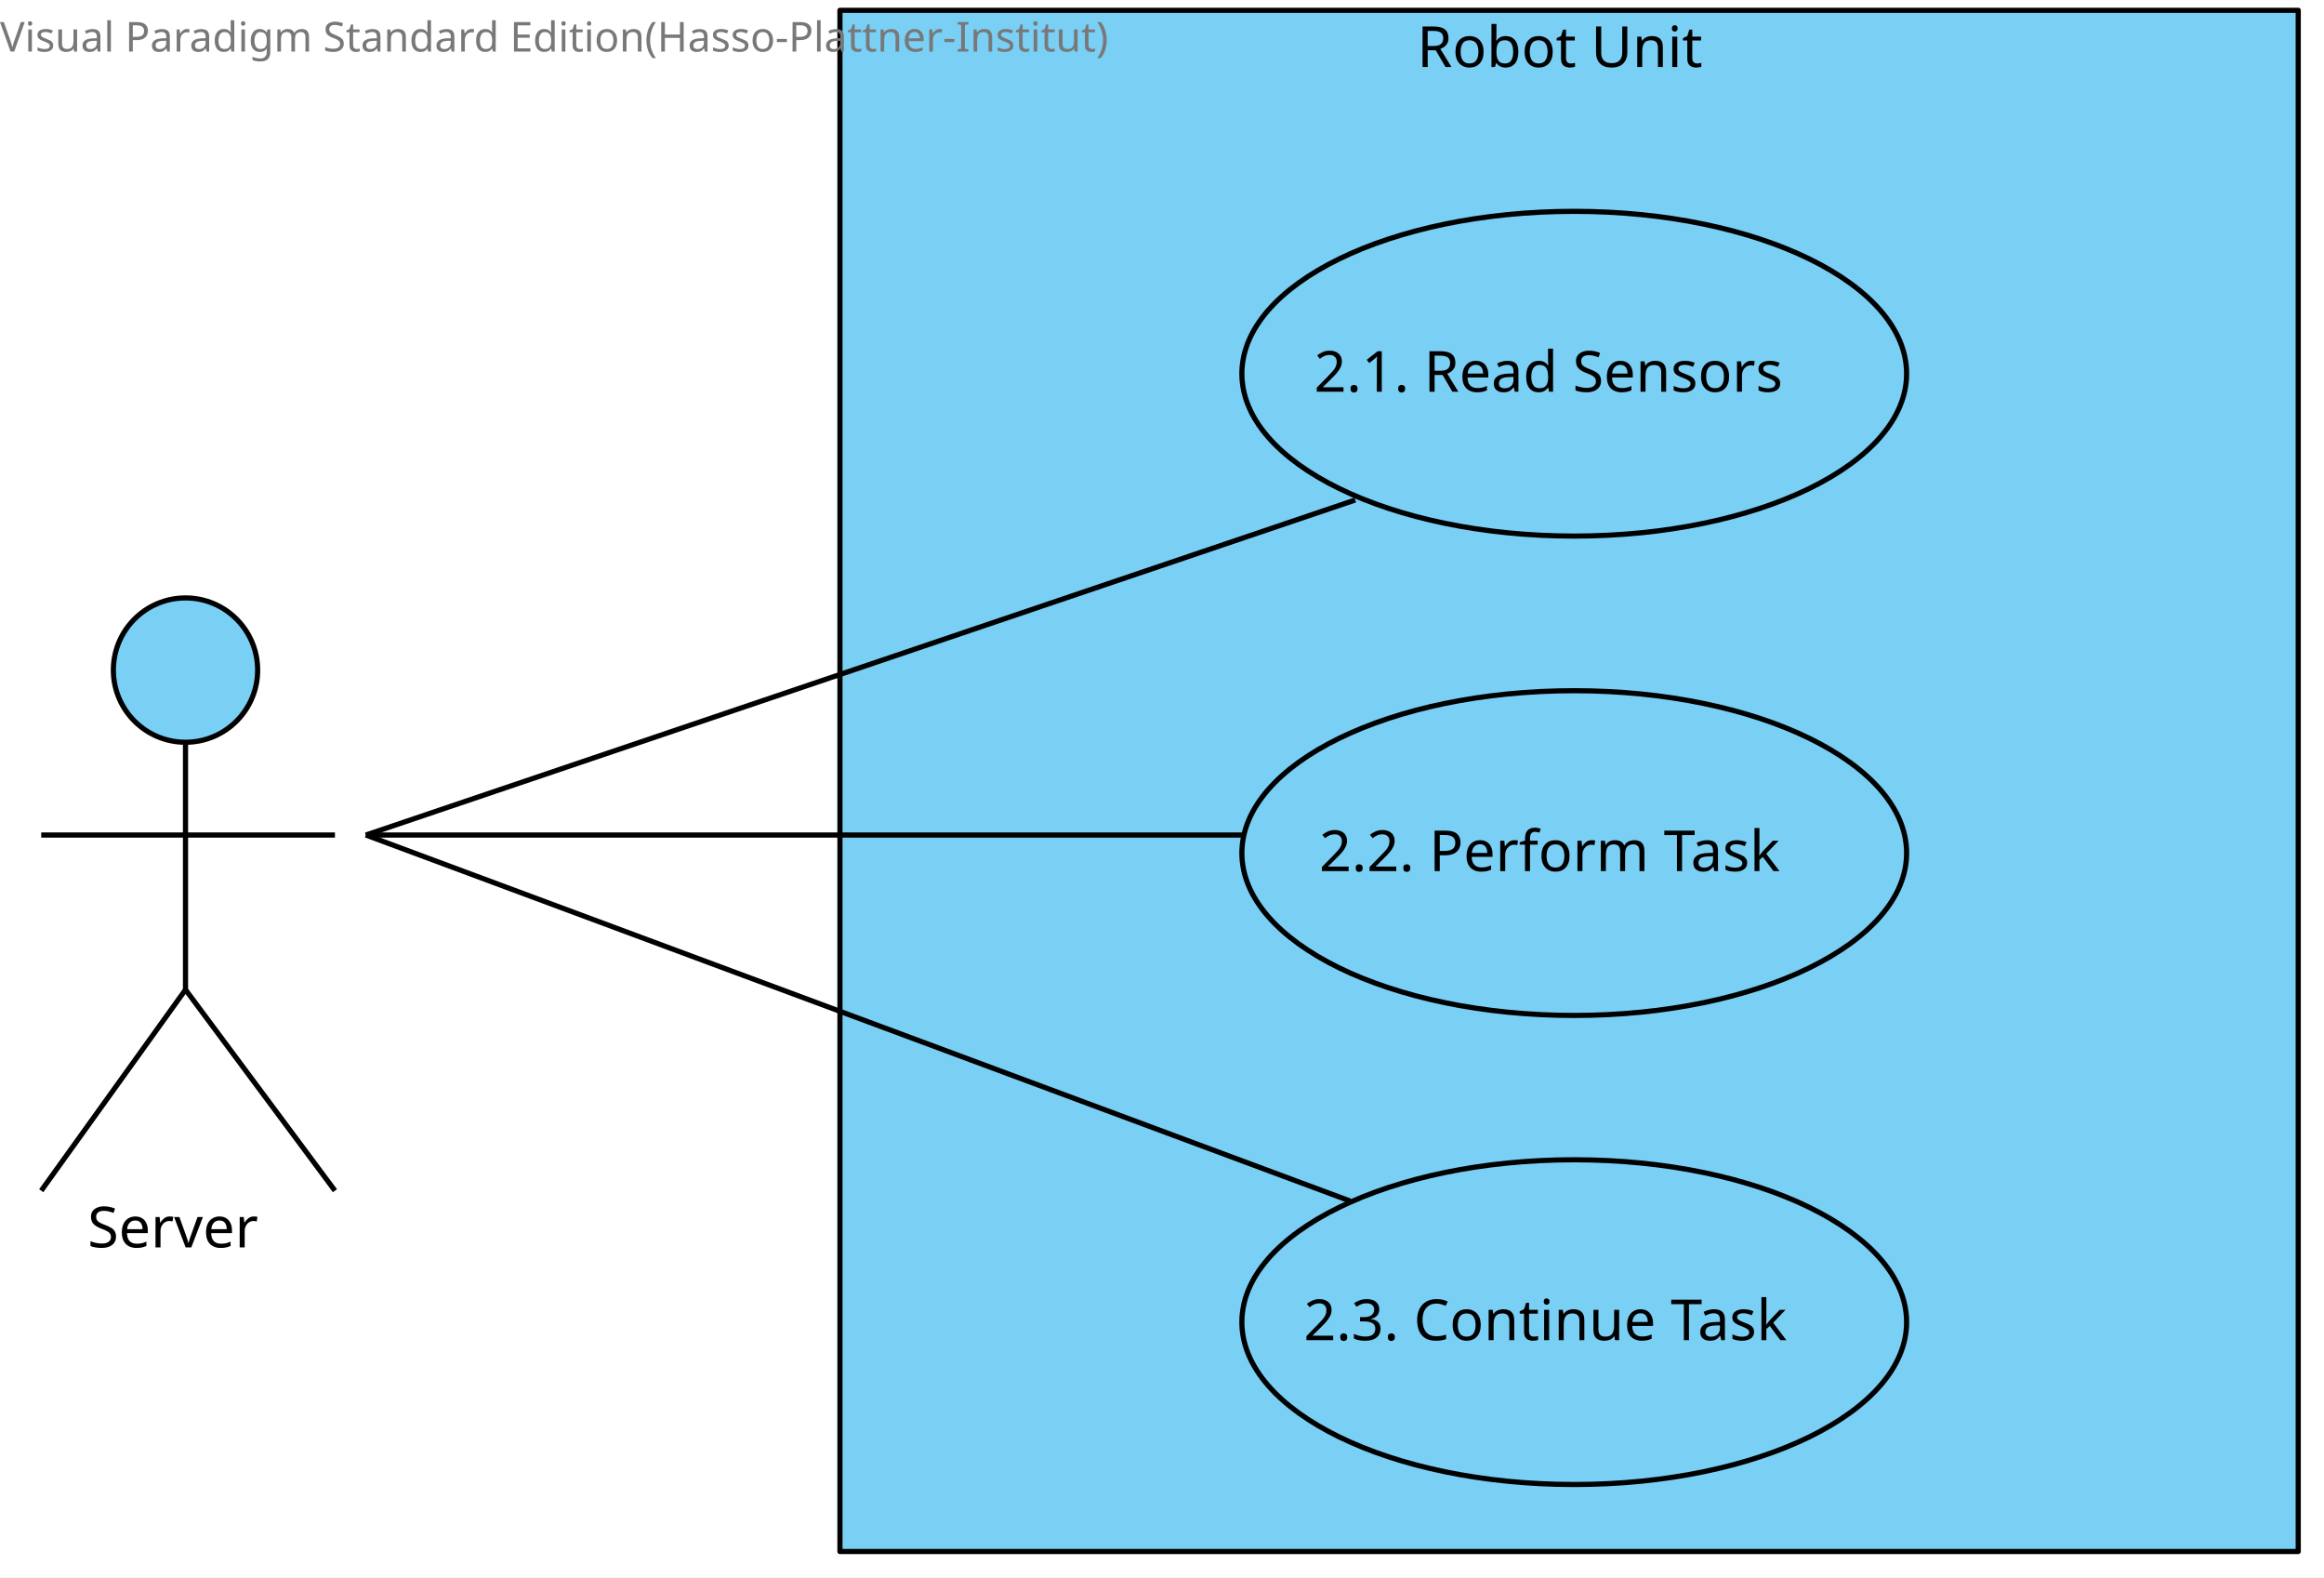
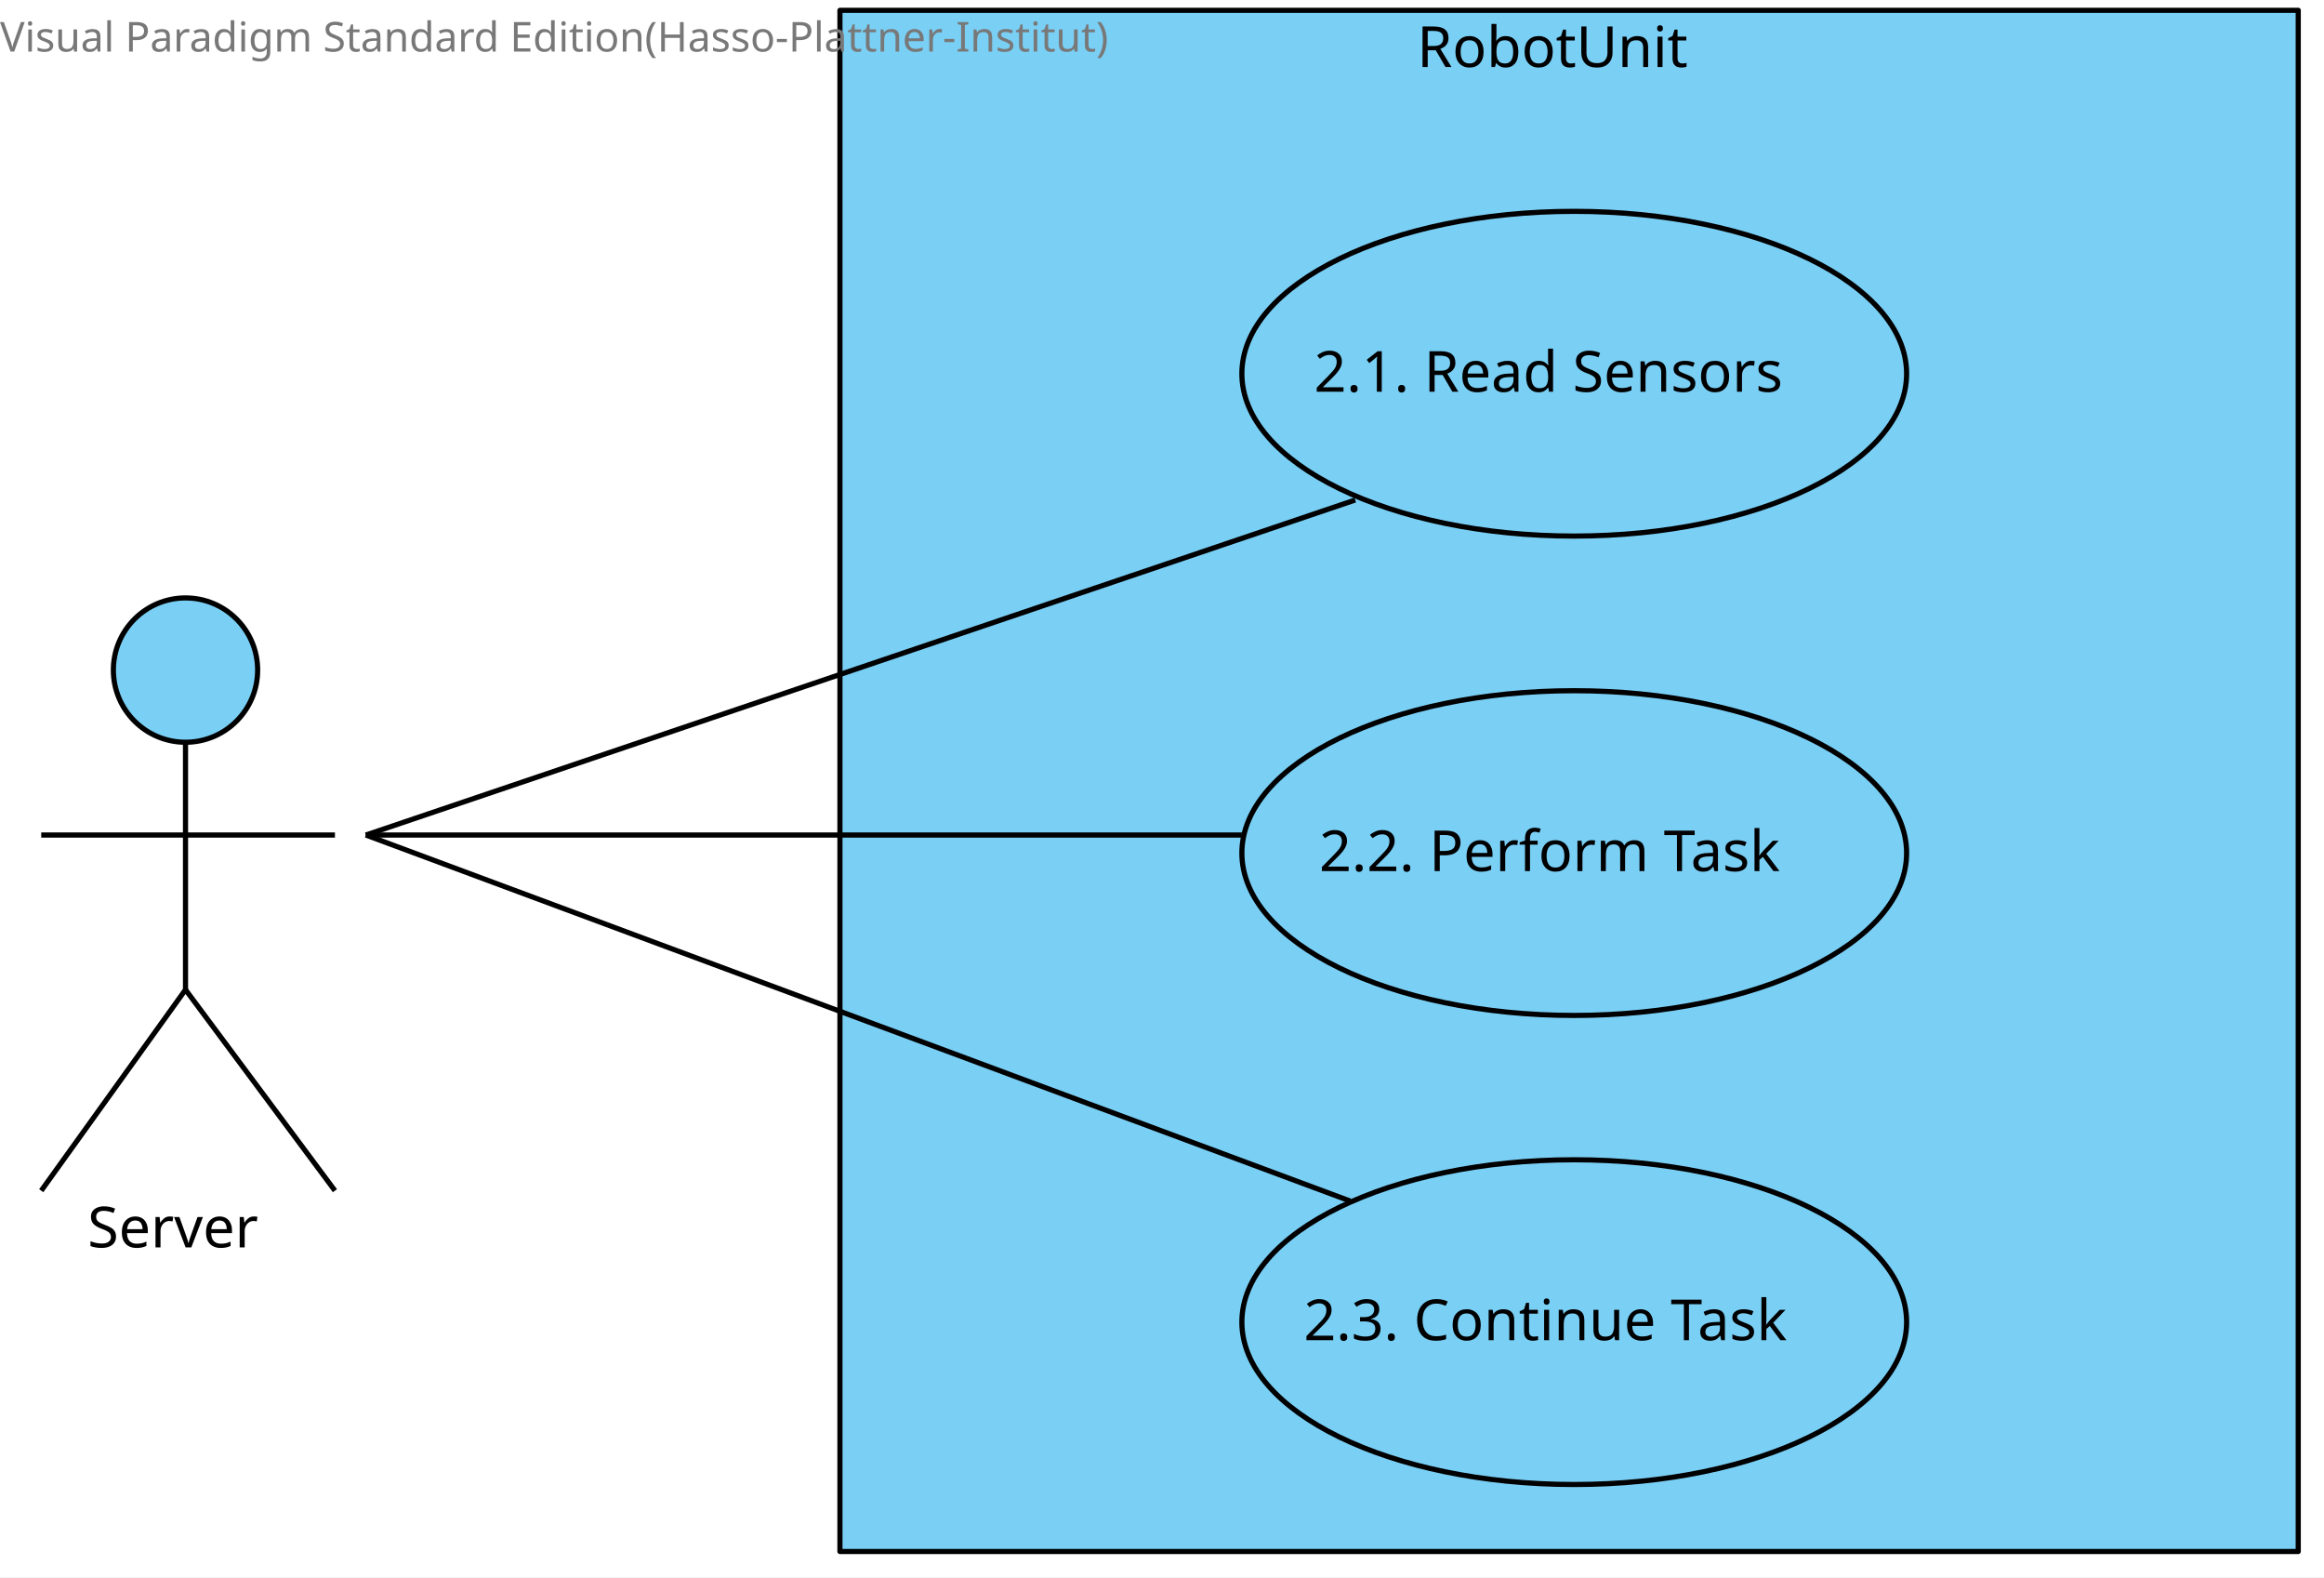
<svg xmlns="http://www.w3.org/2000/svg" fill-opacity="0" color-rendering="auto" color-interpolation="auto" text-rendering="auto" stroke="rgb(0,0,0)" stroke-linecap="square" width="451" stroke-miterlimit="10" shape-rendering="auto" stroke-opacity="0" fill="rgb(0,0,0)" stroke-dasharray="none" font-weight="normal" stroke-width="1" height="306" font-family="'Dialog'" font-style="normal" stroke-linejoin="miter" font-size="12" stroke-dashoffset="0" image-rendering="auto">
  <defs id="genericDefs" />
  <g>
    <defs id="defs1">
      <clipPath clipPathUnits="userSpaceOnUse" id="clipPath1">
        <path d="M-7 -7 L80 -7 L80 126 L-7 126 L-7 -7 Z" />
      </clipPath>
      <clipPath clipPathUnits="userSpaceOnUse" id="clipPath2">
        <path d="M-7 -7 L295 -7 L295 311 L-7 311 L-7 -7 Z" />
      </clipPath>
      <clipPath clipPathUnits="userSpaceOnUse" id="clipPath3">
        <path d="M0 0 L0 300 L284 300 L284 0 Z" />
      </clipPath>
      <clipPath clipPathUnits="userSpaceOnUse" id="clipPath4">
        <path d="M-7 -7 L140 -7 L140 74 L-7 74 L-7 -7 Z" />
      </clipPath>
      <clipPath clipPathUnits="userSpaceOnUse" id="clipPath5">
        <path d="M0 0 L0 63 L129 63 L129 0 Z" />
      </clipPath>
      <clipPath clipPathUnits="userSpaceOnUse" id="clipPath6">
        <path d="M-53 -15 L106 -15 L106 30 L-53 30 L-53 -15 Z" />
      </clipPath>
      <clipPath clipPathUnits="userSpaceOnUse" id="clipPath7">
        <path d="M0 0 L374 0 L374 204 L0 204 L0 0 Z" />
      </clipPath>
      <clipPath clipPathUnits="userSpaceOnUse" id="clipPath8">
        <path d="M0 0 L395 0 L395 275 L0 275 L0 0 Z" />
      </clipPath>
      <clipPath clipPathUnits="userSpaceOnUse" id="clipPath9">
        <path d="M0 0 L396 0 L396 269 L0 269 L0 0 Z" />
      </clipPath>
    </defs>
    <g fill="white" text-rendering="geometricPrecision" fill-opacity="1" stroke-opacity="1" stroke="white">
      <rect x="0" width="451" height="306" y="0" stroke="none" />
    </g>
    <g font-size="11" transform="translate(2,116)" fill-opacity="1" fill="rgb(122,207,245)" text-rendering="geometricPrecision" font-family="sans-serif" stroke="rgb(122,207,245)" stroke-opacity="1">
      <circle r="14" clip-path="url(#clipPath1)" cx="34" cy="14" stroke="none" />
    </g>
    <g stroke-linecap="butt" font-size="11" transform="translate(2,116)" fill-opacity="1" fill="black" text-rendering="geometricPrecision" font-family="sans-serif" stroke-linejoin="round" stroke="black" stroke-opacity="1" stroke-miterlimit="0">
      <circle fill="none" r="14" clip-path="url(#clipPath1)" cx="34" cy="14" />
      <line y2="76" fill="none" x1="34" clip-path="url(#clipPath1)" x2="34" y1="28" />
      <line y2="46" fill="none" x1="6" clip-path="url(#clipPath1)" x2="63" y1="46" />
      <line y2="115" fill="none" x1="34" clip-path="url(#clipPath1)" x2="6" y1="76" />
      <line y2="115" fill="none" x1="34" clip-path="url(#clipPath1)" x2="63" y1="76" />
    </g>
    <g font-size="11" transform="translate(163,2)" fill-opacity="1" fill="rgb(122,207,245)" text-rendering="geometricPrecision" font-family="sans-serif" stroke="rgb(122,207,245)" stroke-opacity="1">
      <rect x="0" width="283" height="299" y="0" clip-path="url(#clipPath2)" stroke="none" />
    </g>
    <g stroke-linecap="butt" font-size="11" transform="translate(163,2)" fill-opacity="1" fill="black" text-rendering="geometricPrecision" font-family="sans-serif" stroke-linejoin="round" stroke="black" stroke-opacity="1" stroke-miterlimit="0">
      <rect fill="none" x="0" width="283" height="299" y="0" clip-path="url(#clipPath2)" />
    </g>
    <g font-size="11" transform="translate(163,2)" fill-opacity="1" fill="black" text-rendering="geometricPrecision" font-family="sans-serif" stroke="black" stroke-opacity="1">
-       <text x="112" xml:space="preserve" y="11" clip-path="url(#clipPath3)" stroke="none">Robot Unit</text>
+       <text x="112" xml:space="preserve" y="11" clip-path="url(#clipPath3)" stroke="none">RobotUnit</text>
    </g>
    <g font-size="11" transform="translate(241,41)" fill-opacity="1" fill="rgb(122,207,245)" text-rendering="geometricPrecision" font-family="sans-serif" stroke="rgb(122,207,245)" stroke-opacity="1">
      <ellipse rx="64.5" ry="31.5" clip-path="url(#clipPath4)" cx="64.5" cy="31.5" stroke="none" />
    </g>
    <g stroke-linecap="butt" font-size="11" transform="translate(241,41)" fill-opacity="1" fill="black" text-rendering="geometricPrecision" font-family="sans-serif" stroke-linejoin="round" stroke="black" stroke-opacity="1" stroke-miterlimit="0">
      <ellipse rx="64.5" fill="none" ry="31.5" clip-path="url(#clipPath4)" cx="64.5" cy="31.5" />
    </g>
    <g font-size="11" transform="translate(241,41)" fill-opacity="1" fill="black" text-rendering="geometricPrecision" font-family="sans-serif" stroke="black" stroke-opacity="1">
      <text x="14" xml:space="preserve" y="35" clip-path="url(#clipPath5)" stroke="none">2.1. Read Sensors</text>
    </g>
    <g font-size="11" transform="translate(241,134)" fill-opacity="1" fill="rgb(122,207,245)" text-rendering="geometricPrecision" font-family="sans-serif" stroke="rgb(122,207,245)" stroke-opacity="1">
      <ellipse rx="64.5" ry="31.5" clip-path="url(#clipPath4)" cx="64.5" cy="31.5" stroke="none" />
    </g>
    <g stroke-linecap="butt" font-size="11" transform="translate(241,134)" fill-opacity="1" fill="black" text-rendering="geometricPrecision" font-family="sans-serif" stroke-linejoin="round" stroke="black" stroke-opacity="1" stroke-miterlimit="0">
      <ellipse rx="64.5" fill="none" ry="31.5" clip-path="url(#clipPath4)" cx="64.5" cy="31.5" />
    </g>
    <g font-size="11" transform="translate(241,134)" fill-opacity="1" fill="black" text-rendering="geometricPrecision" font-family="sans-serif" stroke="black" stroke-opacity="1">
      <text x="15" xml:space="preserve" y="35" clip-path="url(#clipPath5)" stroke="none">2.2. Perform Task</text>
    </g>
    <g font-size="11" transform="translate(241,225)" fill-opacity="1" fill="rgb(122,207,245)" text-rendering="geometricPrecision" font-family="sans-serif" stroke="rgb(122,207,245)" stroke-opacity="1">
      <ellipse rx="64.5" ry="31.5" clip-path="url(#clipPath4)" cx="64.5" cy="31.5" stroke="none" />
    </g>
    <g stroke-linecap="butt" font-size="11" transform="translate(241,225)" fill-opacity="1" fill="black" text-rendering="geometricPrecision" font-family="sans-serif" stroke-linejoin="round" stroke="black" stroke-opacity="1" stroke-miterlimit="0">
      <ellipse rx="64.5" fill="none" ry="31.5" clip-path="url(#clipPath4)" cx="64.5" cy="31.5" />
    </g>
    <g font-size="11" transform="translate(241,225)" fill-opacity="1" fill="black" text-rendering="geometricPrecision" font-family="sans-serif" stroke="black" stroke-opacity="1">
      <text x="12" xml:space="preserve" y="35" clip-path="url(#clipPath5)" stroke="none">2.3. Continue Task</text>
    </g>
    <g font-size="11" transform="translate(10,231)" fill-opacity="1" fill="black" text-rendering="geometricPrecision" font-family="sans-serif" stroke="black" stroke-opacity="1">
      <text x="7" xml:space="preserve" y="11" clip-path="url(#clipPath6)" stroke="none">Server</text>
    </g>
    <g stroke-linecap="butt" font-size="11" transform="translate(-29,62)" fill-opacity="1" fill="black" text-rendering="geometricPrecision" font-family="sans-serif" stroke-linejoin="round" stroke="black" stroke-opacity="1">
      <line y2="100" fill="none" x1="100" clip-path="url(#clipPath7)" x2="270" y1="100" />
    </g>
    <g stroke-linecap="butt" font-size="11" transform="translate(-29,62)" fill-opacity="1" fill="black" text-rendering="geometricPrecision" font-family="sans-serif" stroke-linejoin="round" stroke="black" stroke-opacity="1">
      <line y2="171" fill="none" x1="100" clip-path="url(#clipPath8)" x2="291" y1="100" />
    </g>
    <g stroke-linecap="butt" font-size="11" transform="translate(-29,-3)" fill-opacity="1" fill="black" text-rendering="geometricPrecision" font-family="sans-serif" stroke-linejoin="round" stroke="black" stroke-opacity="1">
      <line y2="100" fill="none" x1="100" clip-path="url(#clipPath9)" x2="292" y1="165" />
    </g>
    <g fill="rgb(120,120,120)" text-rendering="geometricPrecision" fill-opacity="1" font-size="8" stroke-opacity="1" stroke="rgb(120,120,120)">
      <text x="0" xml:space="preserve" y="10" stroke="none">Visual Paradigm Standard Edition(Hasso-Plattner-Institut)</text>
    </g>
  </g>
</svg>
